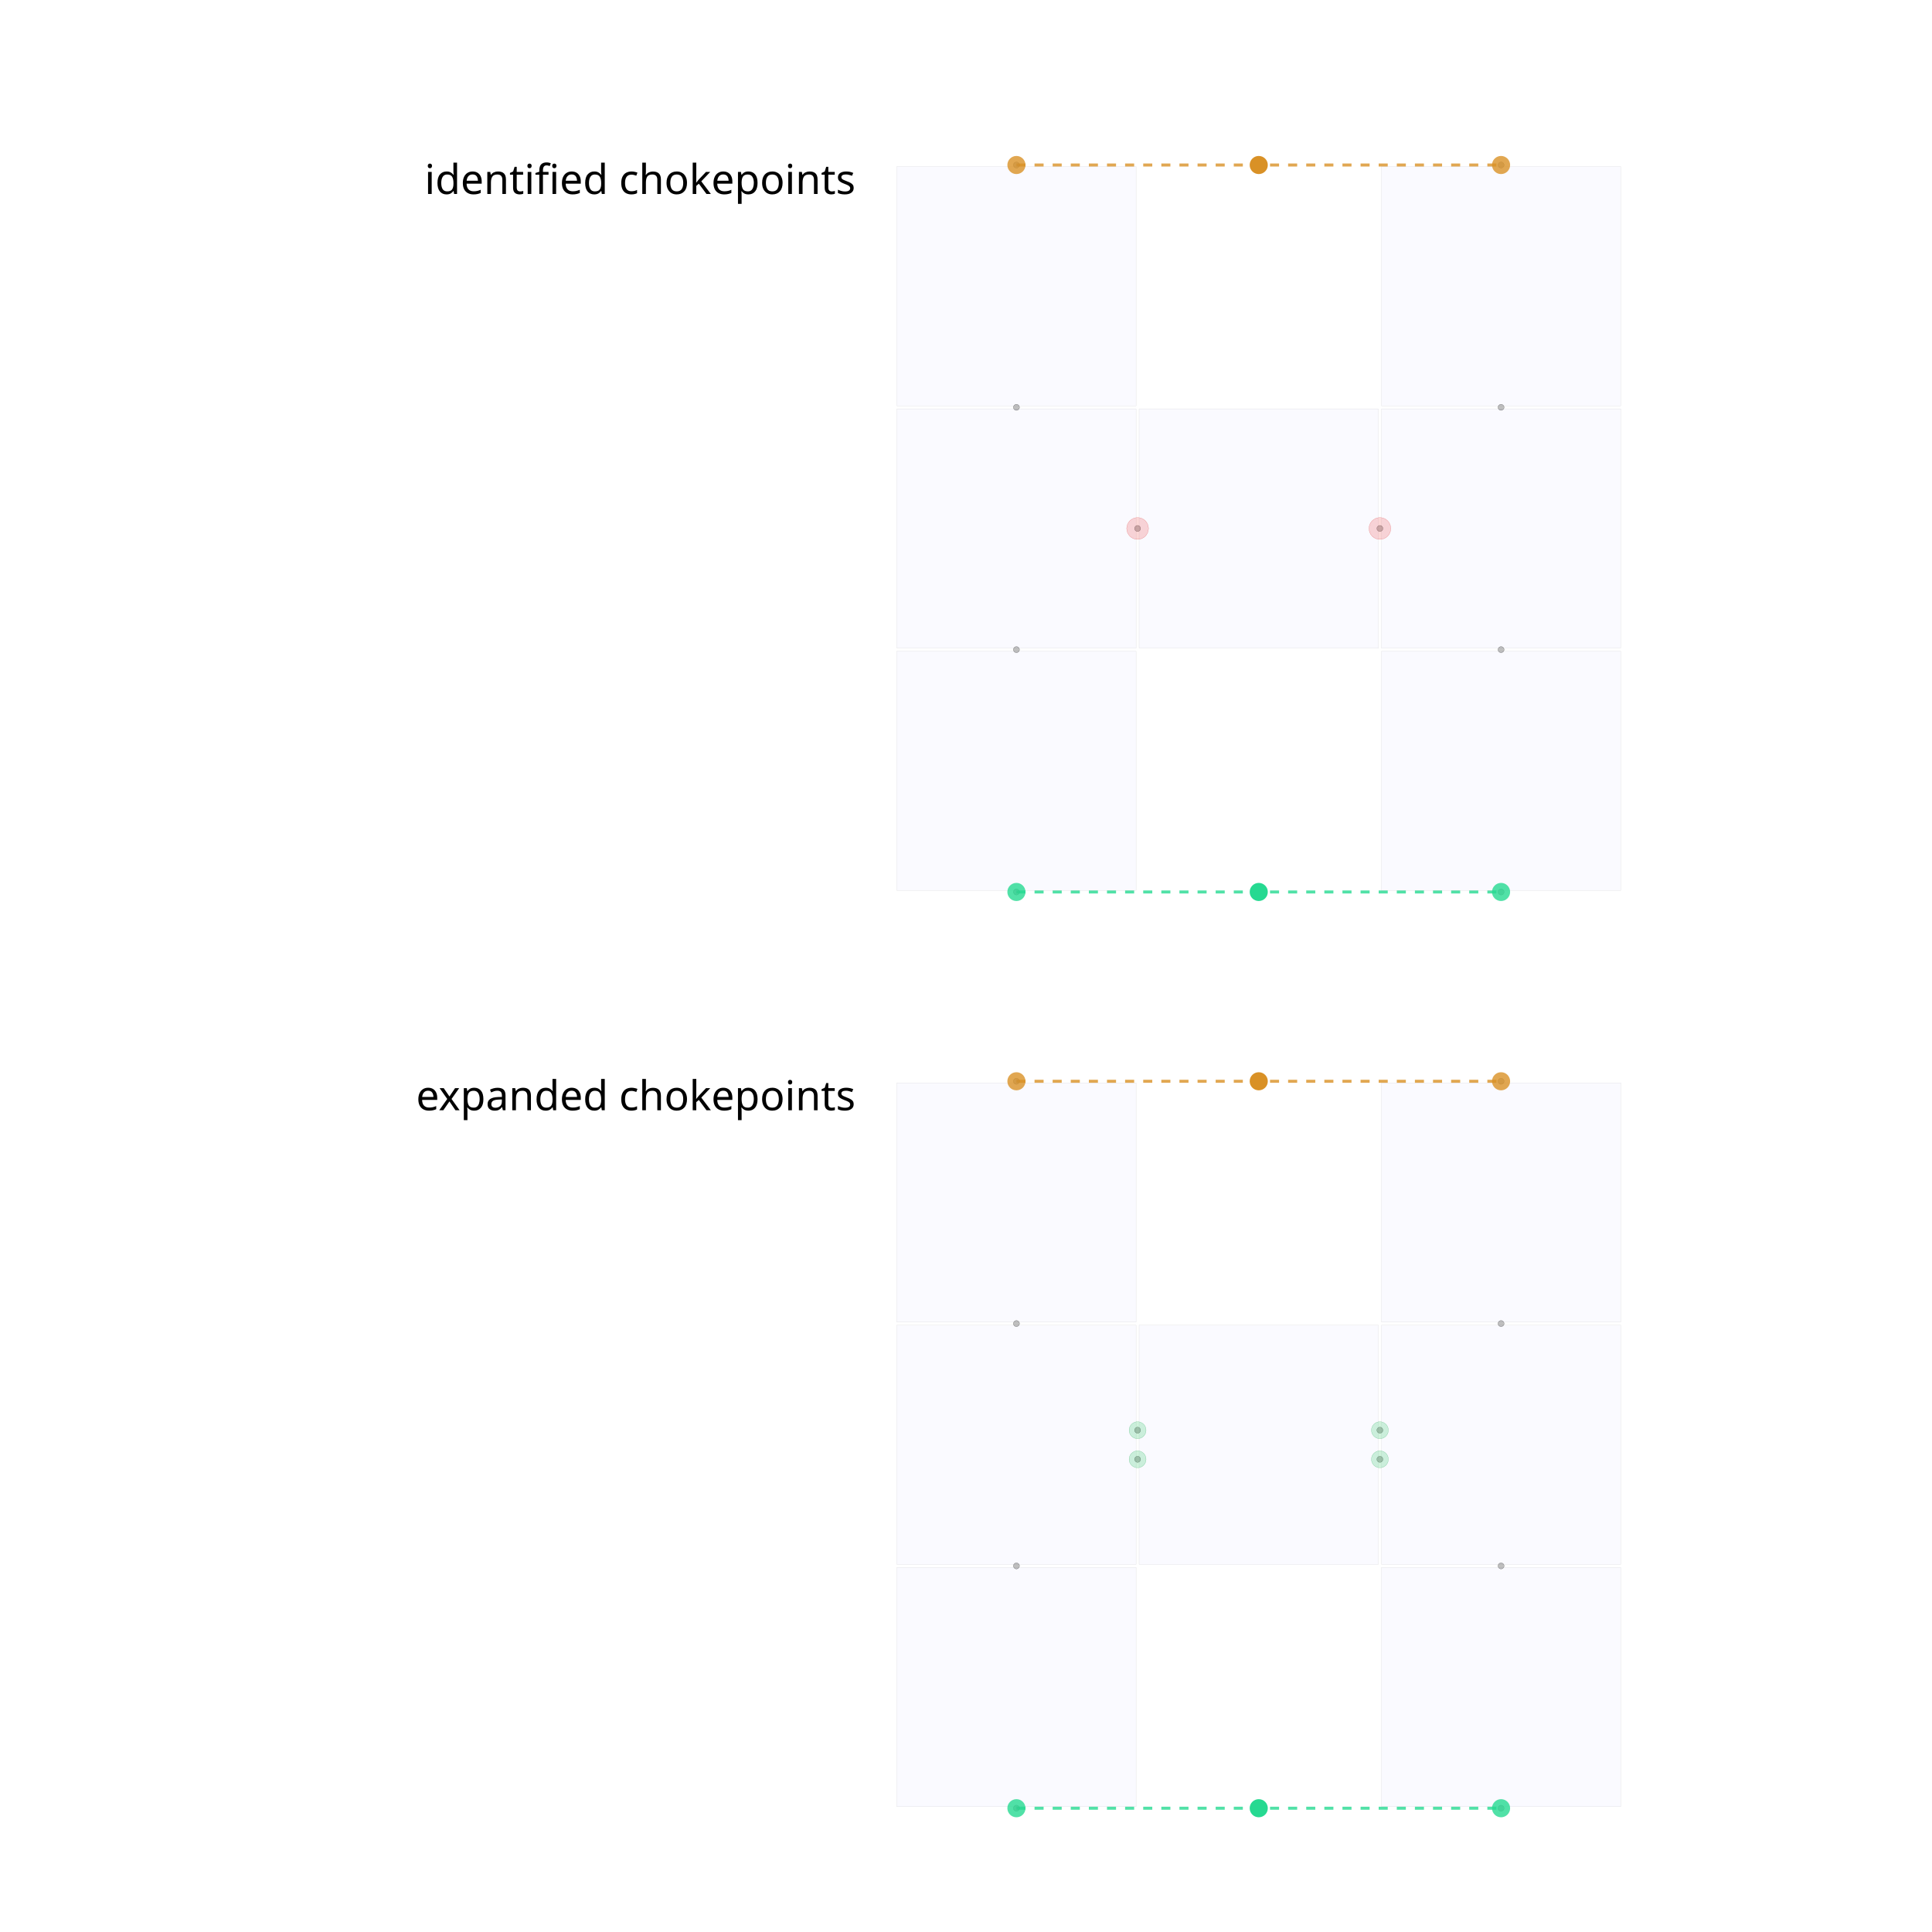
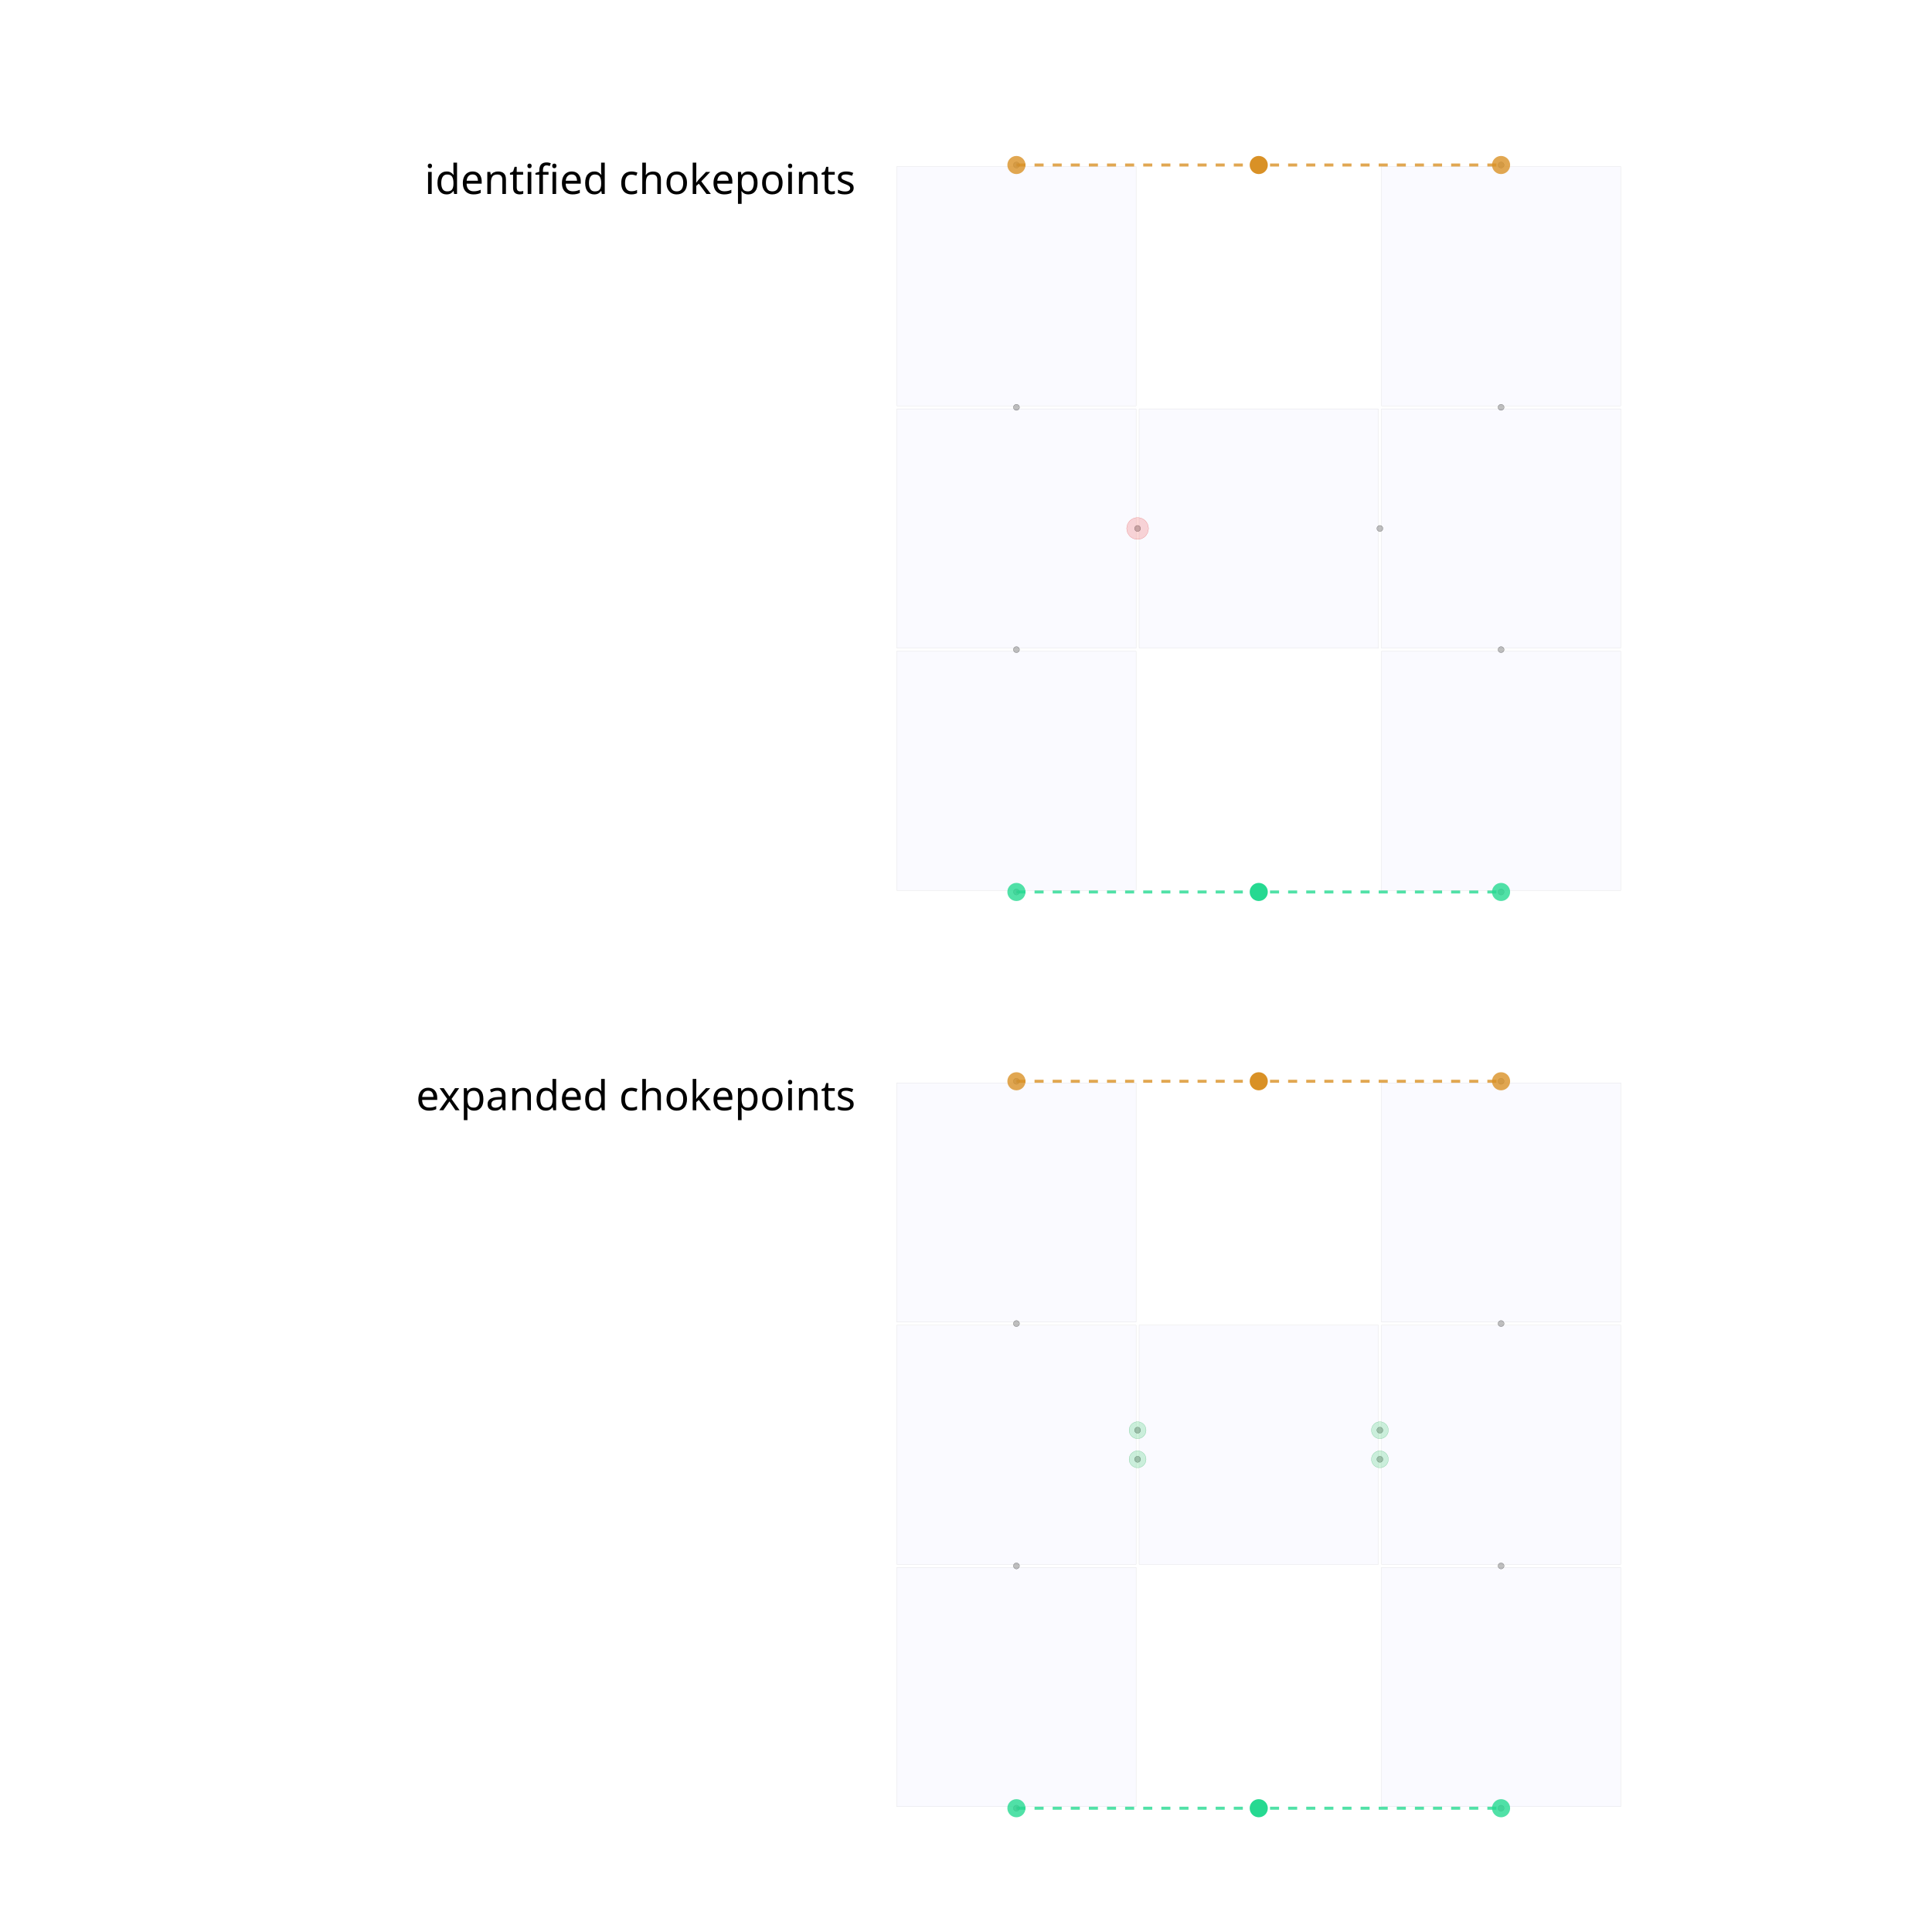
<svg xmlns="http://www.w3.org/2000/svg" width="640" height="640" viewBox="0 0 640 640">
  <rect width="100%" height="100%" fill="white" />
  <g>
    <polyline data-points="0,8 8,8" data-type="line" data-label="connection-a z: 0" points="336.705,54.662 497.246,54.662" fill="none" stroke="hsla(36, 70%, 50%, 0.8)" stroke-width="1px" stroke-dasharray="3 3" />
  </g>
  <g>
    <polyline data-points="0,-4 8,-4" data-type="line" data-label="connection-b z: 0" points="336.705,295.474 497.246,295.474" fill="none" stroke="hsla(156, 70%, 50%, 0.8)" stroke-width="1px" stroke-dasharray="3 3" />
  </g>
  <g>
    <polyline data-points="0,-7.125 8,-7.125" data-type="line" data-label="connection-a z: 0" points="336.705,358.185 497.246,358.185" fill="none" stroke="hsla(36, 70%, 50%, 0.8)" stroke-width="1px" stroke-dasharray="3 3" />
  </g>
  <g>
    <polyline data-points="0,-19.125 8,-19.125" data-type="line" data-label="connection-b z: 0" points="336.705,598.997 497.246,598.997" fill="none" stroke="hsla(156, 70%, 50%, 0.8)" stroke-width="1px" stroke-dasharray="3 3" />
  </g>
  <g>
    <rect data-type="rect" data-label="region: region-0 net: 0 cost: 0.000 congestion: 0.000 same layer X: 0 trans X: 0 entry exit X: 0" data-x="0" data-y="6" x="297.071" y="55.164" width="79.267" height="79.267" fill="rgba(200, 200, 255, 0.1)" stroke="rgba(128, 128, 128, 0.5)" stroke-width="0.05" />
  </g>
  <g>
    <rect data-type="rect" data-label="region: region-1 net: free cost: 0.000 congestion: 0.000 same layer X: 0 trans X: 0 entry exit X: 0" data-x="0" data-y="2" x="297.071" y="135.434" width="79.267" height="79.267" fill="rgba(200, 200, 255, 0.1)" stroke="rgba(128, 128, 128, 0.5)" stroke-width="0.05" />
  </g>
  <g>
    <rect data-type="rect" data-label="region: region-2 net: 1 cost: 0.000 congestion: 0.000 same layer X: 0 trans X: 0 entry exit X: 0" data-x="0" data-y="-2" x="297.071" y="215.705" width="79.267" height="79.267" fill="rgba(200, 200, 255, 0.1)" stroke="rgba(128, 128, 128, 0.5)" stroke-width="0.05" />
  </g>
  <g>
    <rect data-type="rect" data-label="region: region-3 net: free cost: 0.000 congestion: 0.000 same layer X: 0 trans X: 0 entry exit X: 0" data-x="4" data-y="2" x="377.342" y="135.434" width="79.267" height="79.267" fill="rgba(200, 200, 255, 0.1)" stroke="rgba(128, 128, 128, 0.5)" stroke-width="0.05" />
  </g>
  <g>
    <rect data-type="rect" data-label="region: region-4 net: 0 cost: 0.000 congestion: 0.000 same layer X: 0 trans X: 0 entry exit X: 0" data-x="8" data-y="6" x="457.613" y="55.164" width="79.267" height="79.267" fill="rgba(200, 200, 255, 0.1)" stroke="rgba(128, 128, 128, 0.5)" stroke-width="0.05" />
  </g>
  <g>
    <rect data-type="rect" data-label="region: region-5 net: free cost: 0.000 congestion: 0.000 same layer X: 0 trans X: 0 entry exit X: 0" data-x="8" data-y="2" x="457.613" y="135.434" width="79.267" height="79.267" fill="rgba(200, 200, 255, 0.1)" stroke="rgba(128, 128, 128, 0.5)" stroke-width="0.05" />
  </g>
  <g>
    <rect data-type="rect" data-label="region: region-6 net: 1 cost: 0.000 congestion: 0.000 same layer X: 0 trans X: 0 entry exit X: 0" data-x="8" data-y="-2" x="457.613" y="215.705" width="79.267" height="79.267" fill="rgba(200, 200, 255, 0.1)" stroke="rgba(128, 128, 128, 0.5)" stroke-width="0.05" />
  </g>
  <g>
    <rect data-type="rect" data-label="region: region-0 net: 0 cost: 0.000 congestion: 0.000 same layer X: 0 trans X: 0 entry exit X: 0" data-x="0" data-y="-9.125" x="297.071" y="358.687" width="79.267" height="79.267" fill="rgba(200, 200, 255, 0.1)" stroke="rgba(128, 128, 128, 0.5)" stroke-width="0.05" />
  </g>
  <g>
    <rect data-type="rect" data-label="region: region-1 net: free cost: 0.000 congestion: 0.000 same layer X: 0 trans X: 0 entry exit X: 0" data-x="0" data-y="-13.125" x="297.071" y="438.957" width="79.267" height="79.267" fill="rgba(200, 200, 255, 0.1)" stroke="rgba(128, 128, 128, 0.5)" stroke-width="0.05" />
  </g>
  <g>
    <rect data-type="rect" data-label="region: region-2 net: 1 cost: 0.000 congestion: 0.000 same layer X: 0 trans X: 0 entry exit X: 0" data-x="0" data-y="-17.125" x="297.071" y="519.228" width="79.267" height="79.267" fill="rgba(200, 200, 255, 0.1)" stroke="rgba(128, 128, 128, 0.5)" stroke-width="0.05" />
  </g>
  <g>
    <rect data-type="rect" data-label="region: region-3 net: free cost: 0.000 congestion: 0.000 same layer X: 0 trans X: 0 entry exit X: 0" data-x="4" data-y="-13.125" x="377.342" y="438.957" width="79.267" height="79.267" fill="rgba(200, 200, 255, 0.1)" stroke="rgba(128, 128, 128, 0.5)" stroke-width="0.05" />
  </g>
  <g>
    <rect data-type="rect" data-label="region: region-4 net: 0 cost: 0.000 congestion: 0.000 same layer X: 0 trans X: 0 entry exit X: 0" data-x="8" data-y="-9.125" x="457.613" y="358.687" width="79.267" height="79.267" fill="rgba(200, 200, 255, 0.1)" stroke="rgba(128, 128, 128, 0.5)" stroke-width="0.05" />
  </g>
  <g>
    <rect data-type="rect" data-label="region: region-5 net: free cost: 0.000 congestion: 0.000 same layer X: 0 trans X: 0 entry exit X: 0" data-x="8" data-y="-13.125" x="457.613" y="438.957" width="79.267" height="79.267" fill="rgba(200, 200, 255, 0.1)" stroke="rgba(128, 128, 128, 0.5)" stroke-width="0.05" />
  </g>
  <g>
    <rect data-type="rect" data-label="region: region-6 net: 1 cost: 0.000 congestion: 0.000 same layer X: 0 trans X: 0 entry exit X: 0" data-x="8" data-y="-17.125" x="457.613" y="519.228" width="79.267" height="79.267" fill="rgba(200, 200, 255, 0.1)" stroke="rgba(128, 128, 128, 0.5)" stroke-width="0.05" />
  </g>
  <circle data-type="circle" data-label="" data-x="0" data-y="8" cx="336.705" cy="54.662" r="1.003" fill="rgba(128, 128, 128, 0.5)" stroke="black" stroke-width="0.05" />
  <circle data-type="circle" data-label="" data-x="0" data-y="4" cx="336.705" cy="134.932" r="1.003" fill="rgba(128, 128, 128, 0.5)" stroke="black" stroke-width="0.05" />
  <circle data-type="circle" data-label="" data-x="0" data-y="0" cx="336.705" cy="215.203" r="1.003" fill="rgba(128, 128, 128, 0.5)" stroke="black" stroke-width="0.05" />
  <circle data-type="circle" data-label="" data-x="0" data-y="-4" cx="336.705" cy="295.474" r="1.003" fill="rgba(128, 128, 128, 0.5)" stroke="black" stroke-width="0.05" />
  <circle data-type="circle" data-label="" data-x="2" data-y="2" cx="376.84" cy="175.068" r="1.003" fill="rgba(128, 128, 128, 0.5)" stroke="black" stroke-width="0.05" />
  <circle data-type="circle" data-label="" data-x="6" data-y="2" cx="457.111" cy="175.068" r="1.003" fill="rgba(128, 128, 128, 0.5)" stroke="black" stroke-width="0.05" />
  <circle data-type="circle" data-label="" data-x="8" data-y="8" cx="497.246" cy="54.662" r="1.003" fill="rgba(128, 128, 128, 0.5)" stroke="black" stroke-width="0.05" />
  <circle data-type="circle" data-label="" data-x="8" data-y="4" cx="497.246" cy="134.932" r="1.003" fill="rgba(128, 128, 128, 0.5)" stroke="black" stroke-width="0.05" />
  <circle data-type="circle" data-label="" data-x="8" data-y="0" cx="497.246" cy="215.203" r="1.003" fill="rgba(128, 128, 128, 0.5)" stroke="black" stroke-width="0.05" />
  <circle data-type="circle" data-label="" data-x="8" data-y="-4" cx="497.246" cy="295.474" r="1.003" fill="rgba(128, 128, 128, 0.5)" stroke="black" stroke-width="0.05" />
  <circle data-type="circle" data-label="" data-x="2" data-y="2" cx="376.84" cy="175.068" r="3.612" fill="rgba(239, 68, 68, 0.22)" stroke="rgba(220, 38, 38, 0.95)" stroke-width="0.05" />
-   <circle data-type="circle" data-label="" data-x="6" data-y="2" cx="457.111" cy="175.068" r="3.612" fill="rgba(239, 68, 68, 0.22)" stroke="rgba(220, 38, 38, 0.95)" stroke-width="0.05" />
  <circle data-type="circle" data-label="" data-x="0" data-y="-7.125" cx="336.705" cy="358.185" r="1.003" fill="rgba(128, 128, 128, 0.5)" stroke="black" stroke-width="0.05" />
  <circle data-type="circle" data-label="" data-x="0" data-y="-11.125" cx="336.705" cy="438.456" r="1.003" fill="rgba(128, 128, 128, 0.5)" stroke="black" stroke-width="0.05" />
  <circle data-type="circle" data-label="" data-x="0" data-y="-15.125" cx="336.705" cy="518.726" r="1.003" fill="rgba(128, 128, 128, 0.5)" stroke="black" stroke-width="0.05" />
  <circle data-type="circle" data-label="" data-x="0" data-y="-19.125" cx="336.705" cy="598.997" r="1.003" fill="rgba(128, 128, 128, 0.5)" stroke="black" stroke-width="0.05" />
  <circle data-type="circle" data-label="" data-x="2" data-y="-13.365" cx="376.84" cy="483.407" r="1.003" fill="rgba(128, 128, 128, 0.5)" stroke="black" stroke-width="0.05" />
  <circle data-type="circle" data-label="" data-x="2" data-y="-12.885" cx="376.84" cy="473.775" r="1.003" fill="rgba(128, 128, 128, 0.5)" stroke="black" stroke-width="0.05" />
  <circle data-type="circle" data-label="" data-x="6" data-y="-13.365" cx="457.111" cy="483.407" r="1.003" fill="rgba(128, 128, 128, 0.5)" stroke="black" stroke-width="0.05" />
  <circle data-type="circle" data-label="" data-x="6" data-y="-12.885" cx="457.111" cy="473.775" r="1.003" fill="rgba(128, 128, 128, 0.5)" stroke="black" stroke-width="0.05" />
  <circle data-type="circle" data-label="" data-x="8" data-y="-7.125" cx="497.246" cy="358.185" r="1.003" fill="rgba(128, 128, 128, 0.5)" stroke="black" stroke-width="0.05" />
  <circle data-type="circle" data-label="" data-x="8" data-y="-11.125" cx="497.246" cy="438.456" r="1.003" fill="rgba(128, 128, 128, 0.5)" stroke="black" stroke-width="0.05" />
  <circle data-type="circle" data-label="" data-x="8" data-y="-15.125" cx="497.246" cy="518.726" r="1.003" fill="rgba(128, 128, 128, 0.5)" stroke="black" stroke-width="0.05" />
  <circle data-type="circle" data-label="" data-x="8" data-y="-19.125" cx="497.246" cy="598.997" r="1.003" fill="rgba(128, 128, 128, 0.5)" stroke="black" stroke-width="0.05" />
  <circle data-type="circle" data-label="" data-x="2" data-y="-13.365" cx="376.84" cy="483.407" r="2.809" fill="rgba(34, 197, 94, 0.22)" stroke="rgba(22, 163, 74, 0.95)" stroke-width="0.05" />
  <circle data-type="circle" data-label="" data-x="2" data-y="-12.885" cx="376.84" cy="473.775" r="2.809" fill="rgba(34, 197, 94, 0.22)" stroke="rgba(22, 163, 74, 0.95)" stroke-width="0.05" />
  <circle data-type="circle" data-label="" data-x="6" data-y="-13.365" cx="457.111" cy="483.407" r="2.809" fill="rgba(34, 197, 94, 0.22)" stroke="rgba(22, 163, 74, 0.95)" stroke-width="0.05" />
  <circle data-type="circle" data-label="" data-x="6" data-y="-12.885" cx="457.111" cy="473.775" r="2.809" fill="rgba(34, 197, 94, 0.22)" stroke="rgba(22, 163, 74, 0.95)" stroke-width="0.05" />
  <text data-type="text" data-label="identified chokepoints" data-x="-2.655625" data-y="8.05" x="283.413" y="53.659" fill="black" font-size="13.659" font-family="sans-serif" text-anchor="end" dominant-baseline="text-before-edge">identified chokepoints</text>
  <text data-type="text" data-label="expanded chokepoints" data-x="-2.655625" data-y="-7.075" x="283.413" y="357.182" fill="black" font-size="13.659" font-family="sans-serif" text-anchor="end" dominant-baseline="text-before-edge">expanded chokepoints</text>
  <g>
    <circle data-type="point" data-label="route: connection-a net: 0 endpoint: start port: a-start-port z: 0" data-x="0" data-y="8" cx="336.705" cy="54.662" r="3" fill="hsla(36, 70%, 50%, 0.8)" />
  </g>
  <g>
    <circle data-type="point" data-label="route: connection-a net: 0 endpoint: end port: a-end-port z: 0" data-x="8" data-y="8" cx="497.246" cy="54.662" r="3" fill="hsla(36, 70%, 50%, 0.8)" />
  </g>
  <g>
    <circle data-type="point" data-label="route: connection-b net: 1 endpoint: start port: b-start-port z: 0" data-x="0" data-y="-4" cx="336.705" cy="295.474" r="3" fill="hsla(156, 70%, 50%, 0.8)" />
  </g>
  <g>
    <circle data-type="point" data-label="route: connection-b net: 1 endpoint: end port: b-end-port z: 0" data-x="8" data-y="-4" cx="497.246" cy="295.474" r="3" fill="hsla(156, 70%, 50%, 0.8)" />
  </g>
  <g>
    <circle data-type="point" data-label="connection-a z: 0" data-x="4" data-y="8" cx="416.976" cy="54.662" r="3" fill="hsla(36, 70%, 50%, 1)" />
  </g>
  <g>
    <circle data-type="point" data-label="connection-b z: 0" data-x="4" data-y="-4" cx="416.976" cy="295.474" r="3" fill="hsla(156, 70%, 50%, 1)" />
  </g>
  <g>
    <circle data-type="point" data-label="route: connection-a net: 0 endpoint: start port: port-0 z: 0" data-x="0" data-y="-7.125" cx="336.705" cy="358.185" r="3" fill="hsla(36, 70%, 50%, 0.8)" />
  </g>
  <g>
    <circle data-type="point" data-label="route: connection-a net: 0 endpoint: end port: port-8 z: 0" data-x="8" data-y="-7.125" cx="497.246" cy="358.185" r="3" fill="hsla(36, 70%, 50%, 0.8)" />
  </g>
  <g>
    <circle data-type="point" data-label="route: connection-b net: 1 endpoint: start port: port-3 z: 0" data-x="0" data-y="-19.125" cx="336.705" cy="598.997" r="3" fill="hsla(156, 70%, 50%, 0.8)" />
  </g>
  <g>
    <circle data-type="point" data-label="route: connection-b net: 1 endpoint: end port: port-11 z: 0" data-x="8" data-y="-19.125" cx="497.246" cy="598.997" r="3" fill="hsla(156, 70%, 50%, 0.8)" />
  </g>
  <g>
    <circle data-type="point" data-label="connection-a z: 0" data-x="4" data-y="-7.125" cx="416.976" cy="358.185" r="3" fill="hsla(36, 70%, 50%, 1)" />
  </g>
  <g>
    <circle data-type="point" data-label="connection-b z: 0" data-x="4" data-y="-19.125" cx="416.976" cy="598.997" r="3" fill="hsla(156, 70%, 50%, 1)" />
  </g>
  <g id="crosshair" style="display: none">
    <line id="crosshair-h" y1="0" y2="640" stroke="#666" stroke-width="0.5" />
    <line id="crosshair-v" x1="0" x2="640" stroke="#666" stroke-width="0.5" />
    <text id="coordinates" font-family="monospace" font-size="12" fill="#666" />
  </g>
</svg>
